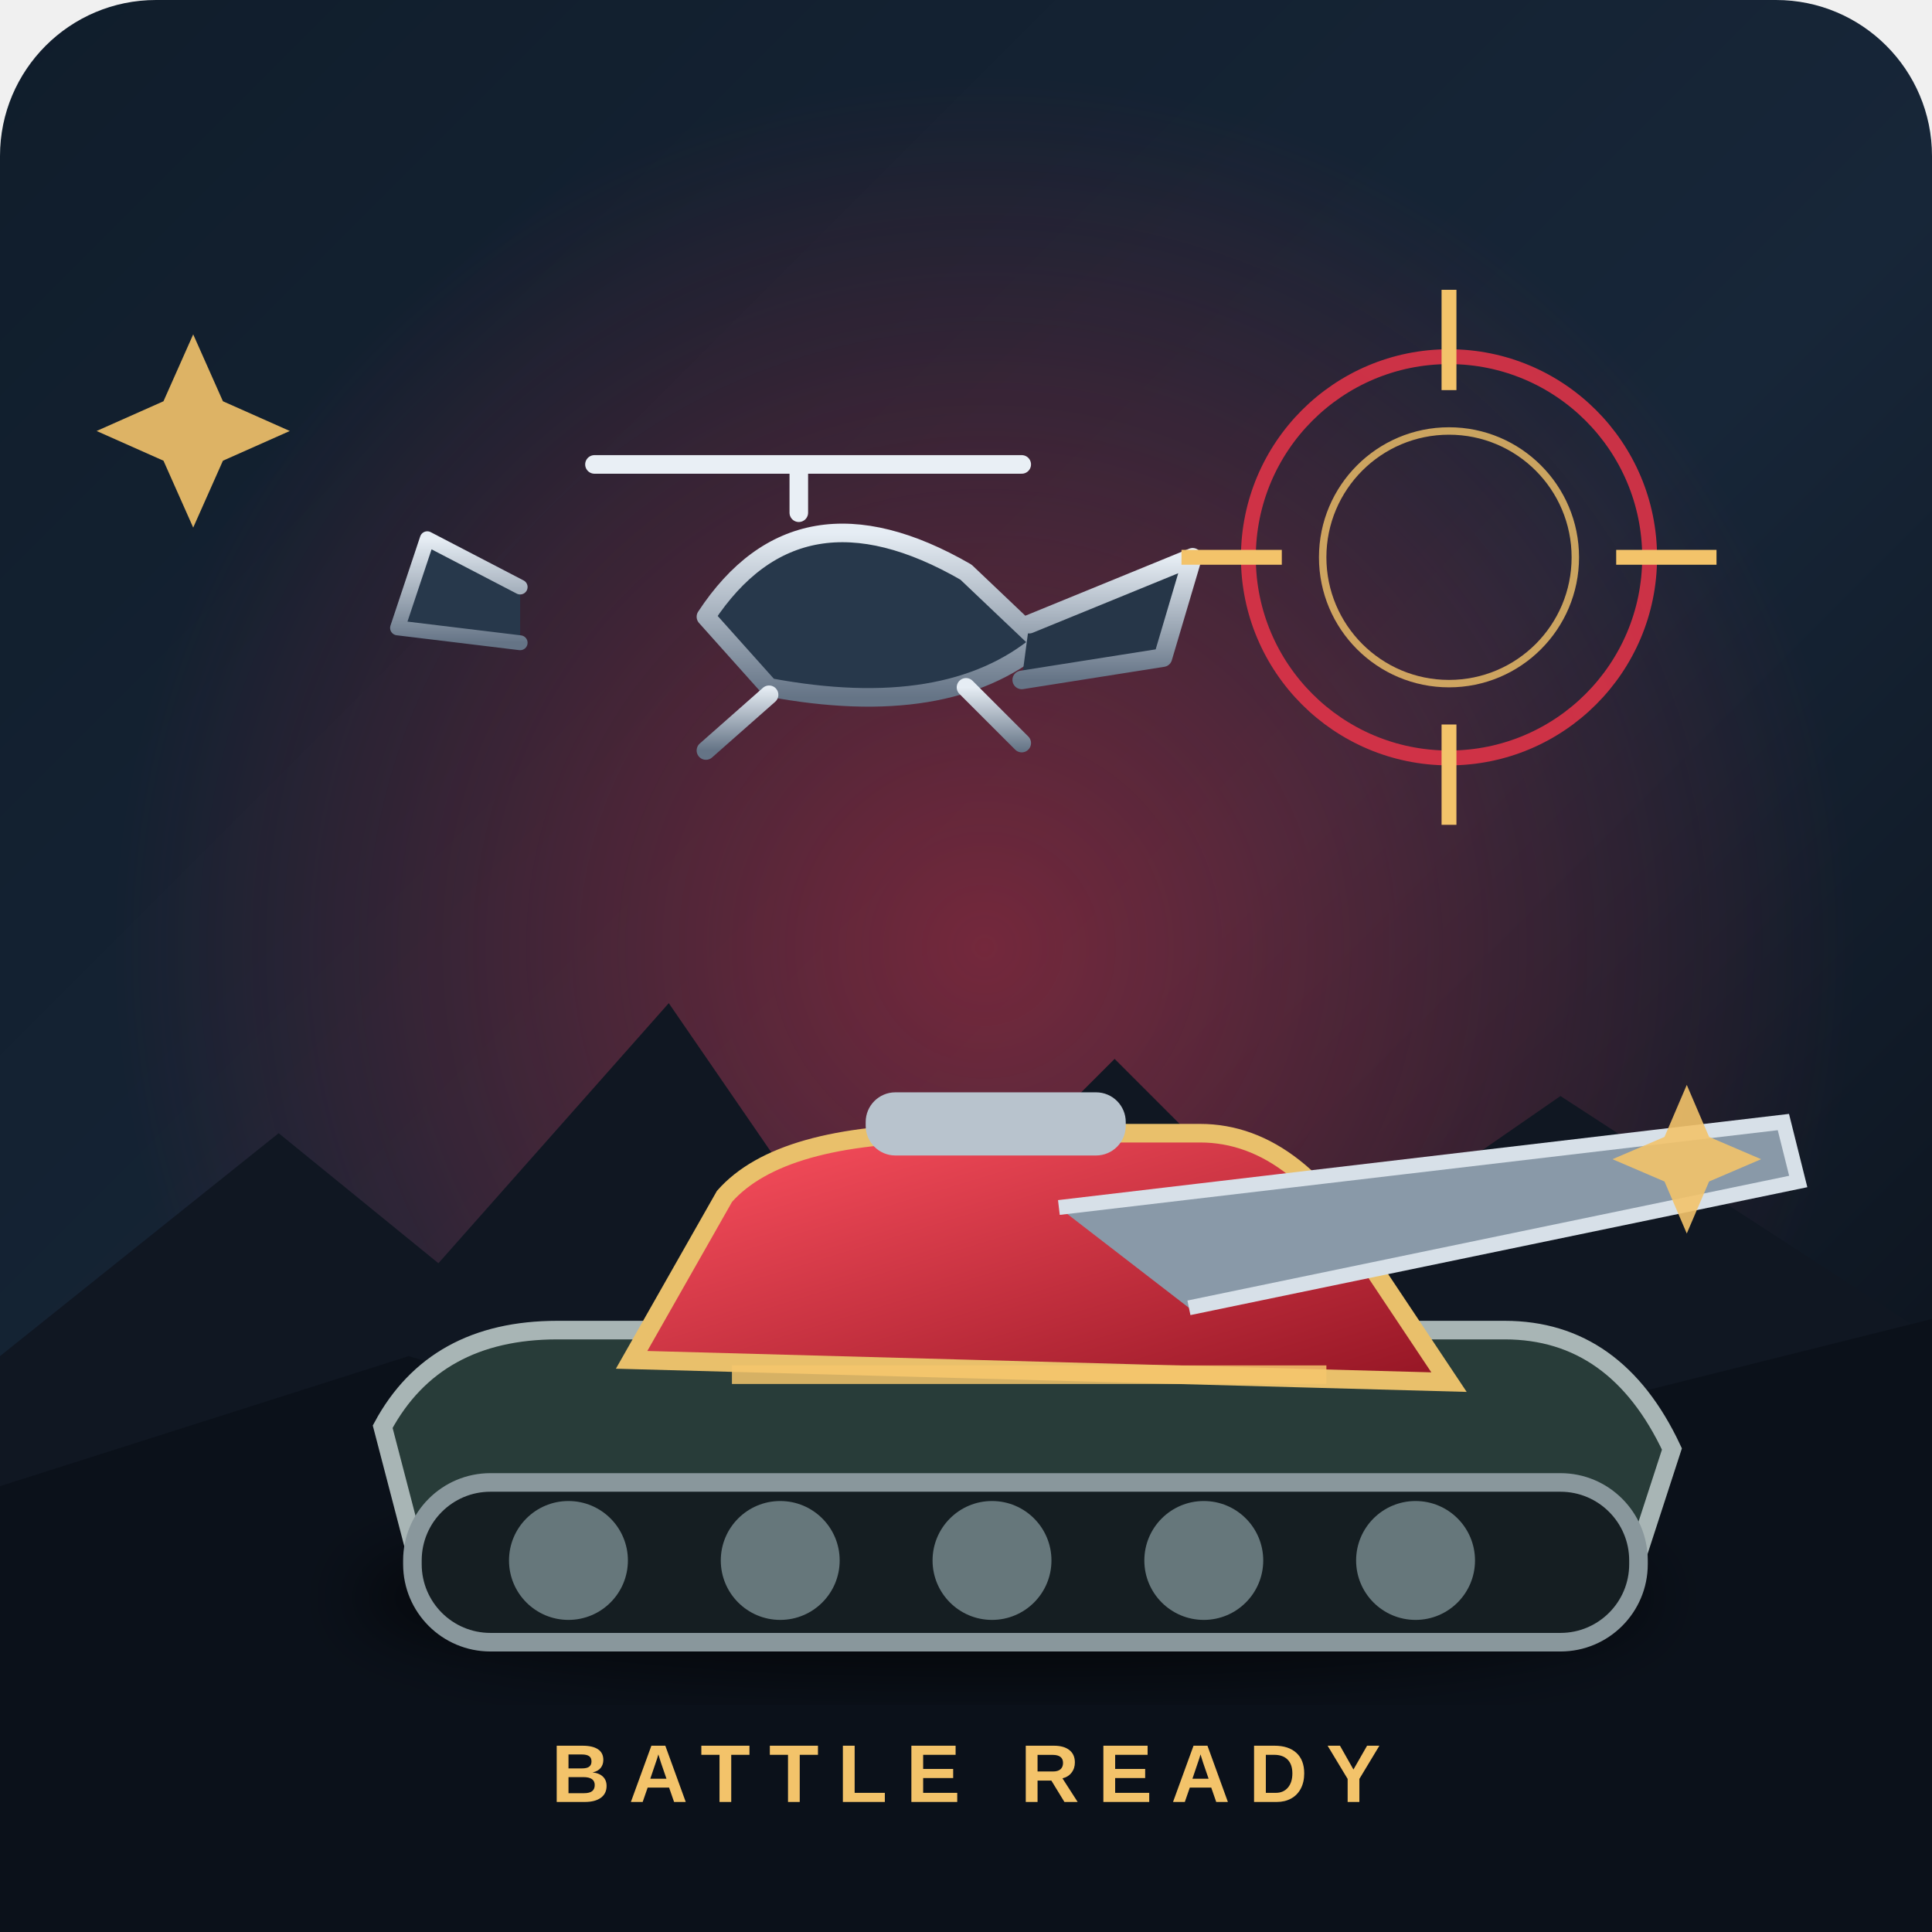
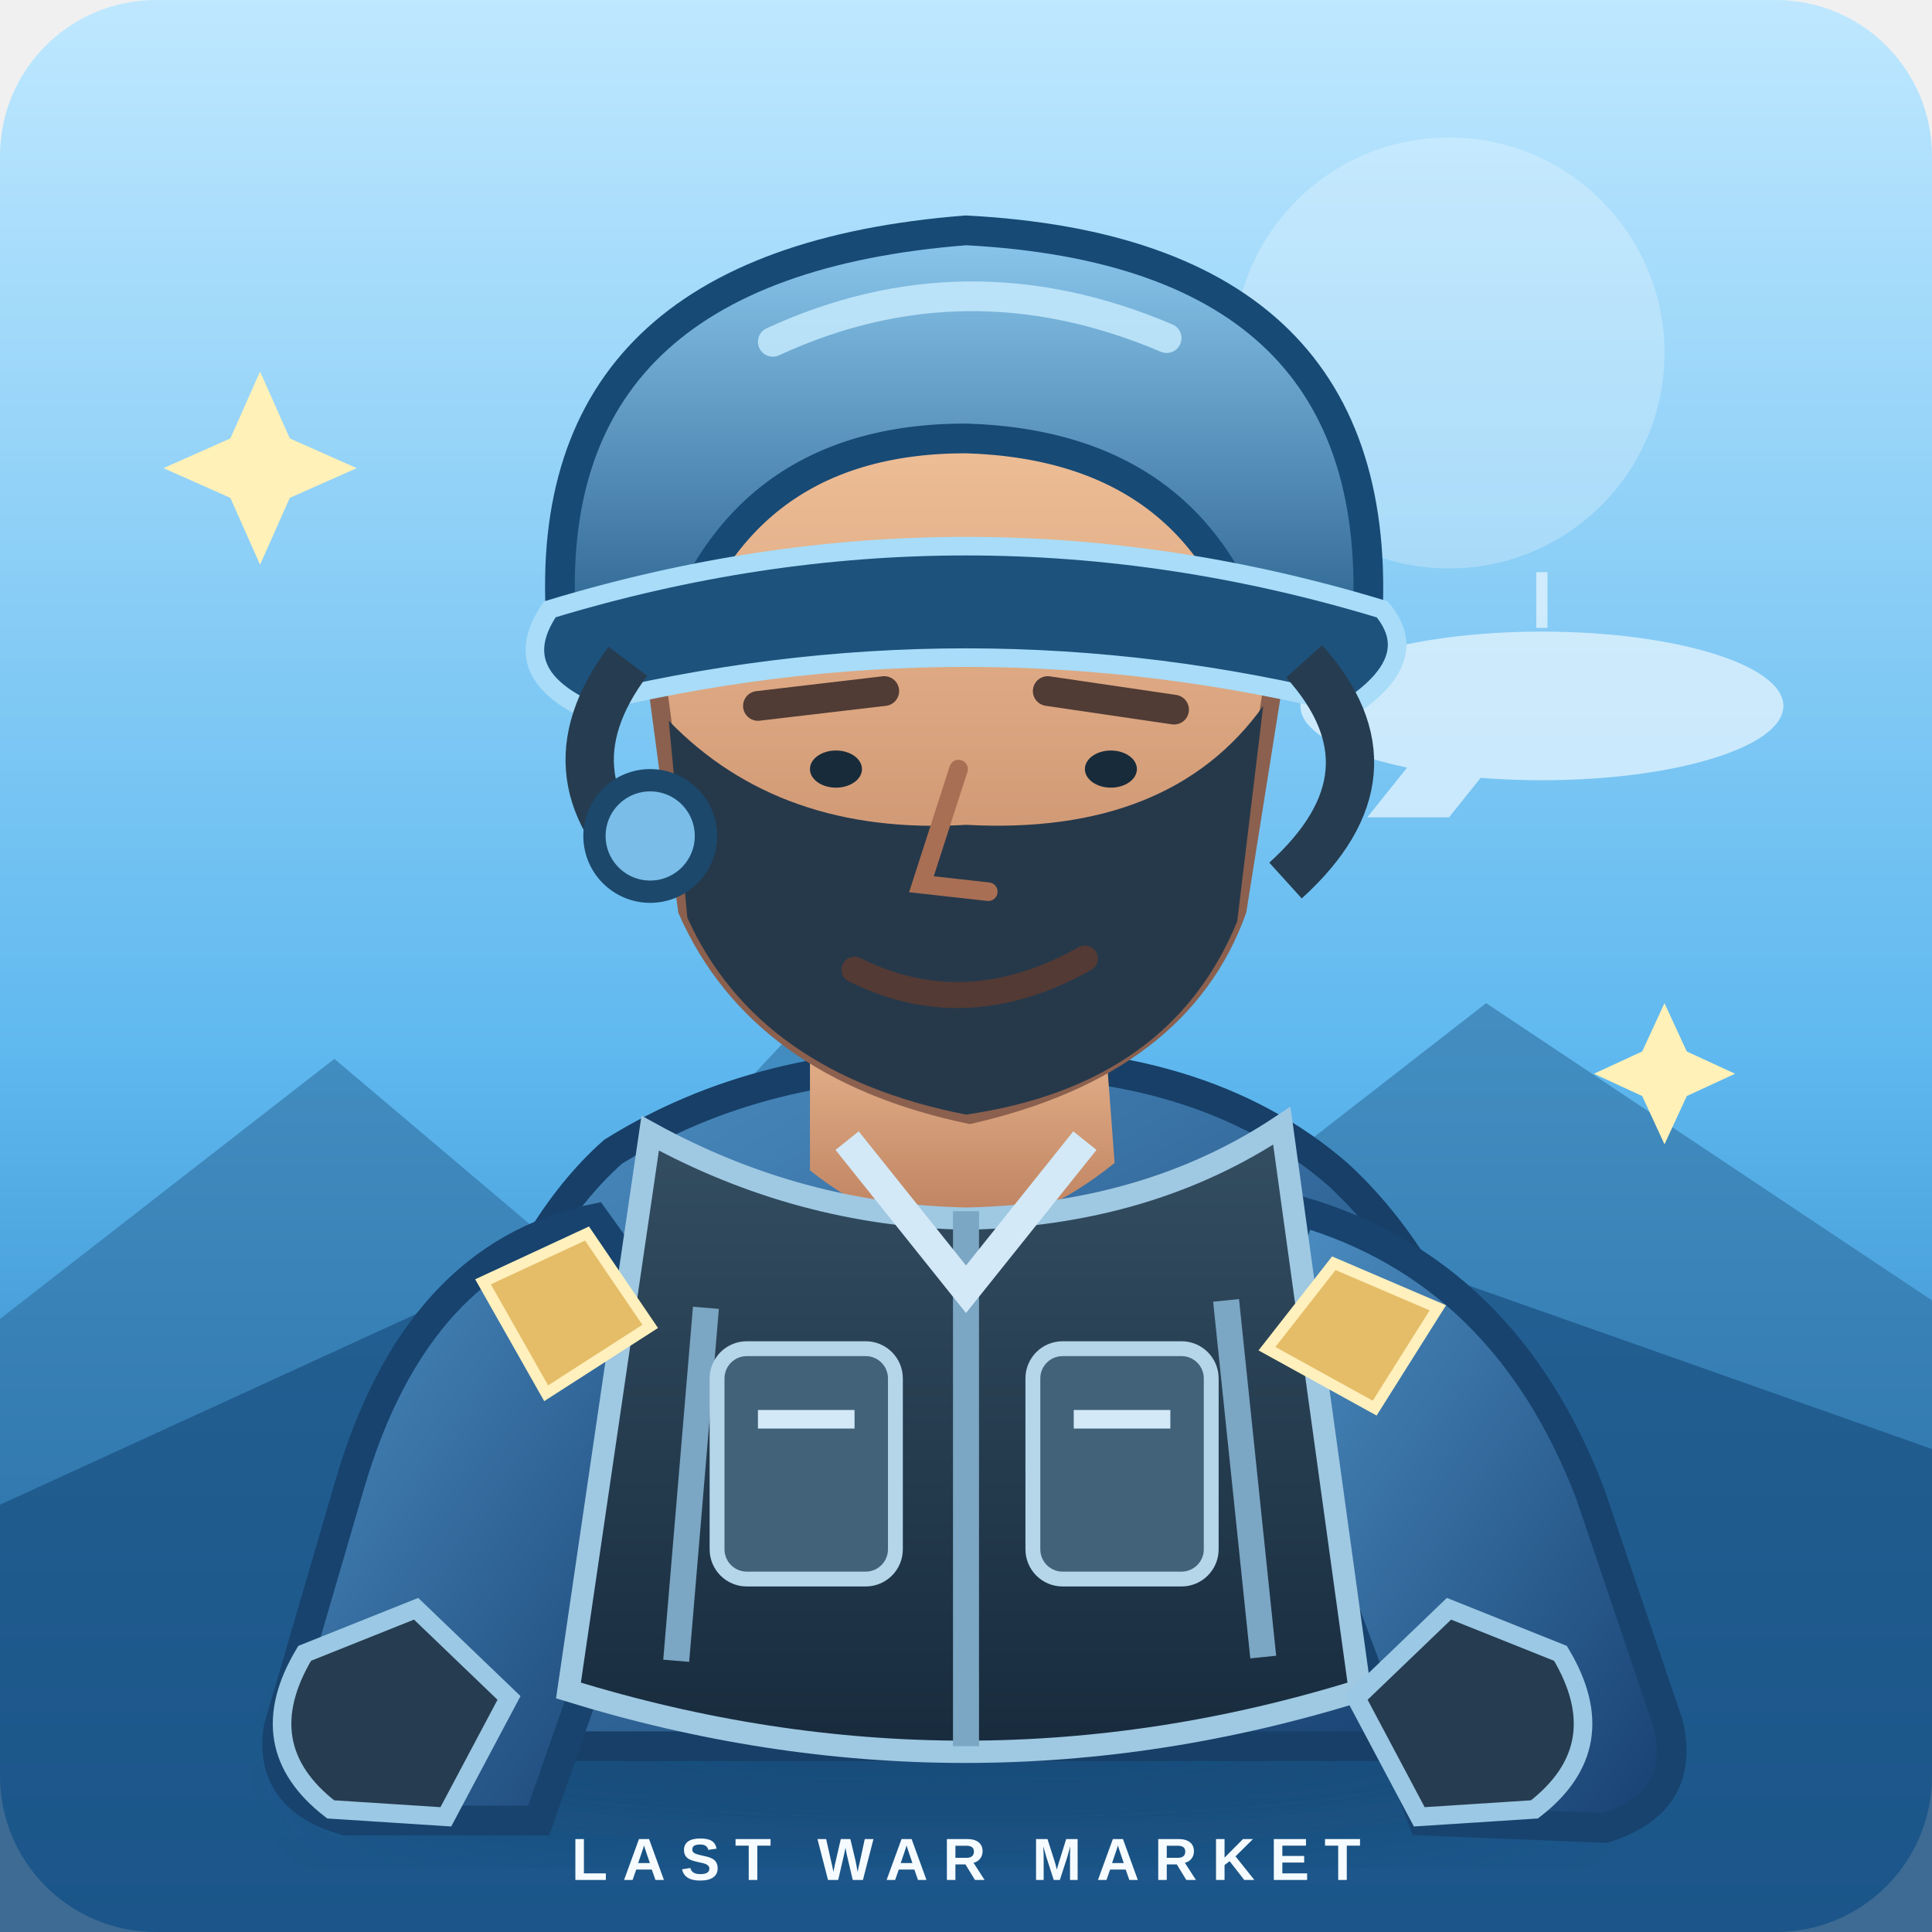
<svg xmlns="http://www.w3.org/2000/svg" viewBox="0 0 520 520">
  <defs>
-     <linearGradient id="bg" x1="0" y1="0" x2="1" y2="1">
-       <stop stop-color="#101d2b" />
-       <stop offset=".55" stop-color="#172638" />
-       <stop offset="1" stop-color="#090d14" />
+     <linearGradient id="sky" x2="0" y2="1">
+       <stop stop-color="#bfe8ff" />
+       <stop offset=".55" stop-color="#5eb8ef" />
+       <stop offset="1" stop-color="#1766a8" />
    </linearGradient>
-     <linearGradient id="red" x1="0" y1="0" x2="1" y2="1">
-       <stop stop-color="#ff5260" />
-       <stop offset="1" stop-color="#941524" />
+     <linearGradient id="uniform" x2="1" y2="1">
+       <stop stop-color="#4e91c5" />
+       <stop offset="1" stop-color="#173f70" />
    </linearGradient>
-     <linearGradient id="steel" x1="0" y1="0" x2="0" y2="1">
-       <stop stop-color="#e6edf4" />
-       <stop offset="1" stop-color="#657486" />
+     <linearGradient id="vest" x2="0" y2="1">
+       <stop stop-color="#344e62" />
+       <stop offset="1" stop-color="#172b3d" />
    </linearGradient>
-     <radialGradient id="glow">
-       <stop stop-color="#e72c42" stop-opacity=".45" />
-       <stop offset="1" stop-color="#e72c42" stop-opacity="0" />
-     </radialGradient>
+     <linearGradient id="skin" x2="0" y2="1">
+       <stop stop-color="#f4c69e" />
+       <stop offset="1" stop-color="#bd805e" />
+     </linearGradient>
+     <linearGradient id="helmet" x2="0" y2="1">
+       <stop stop-color="#8bc7ed" />
+       <stop offset="1" stop-color="#245b88" />
+     </linearGradient>
    <filter id="shadow">
-       <feGaussianBlur stdDeviation="9" />
+       <feGaussianBlur stdDeviation="12" />
    </filter>
  </defs>
-   <rect width="520" height="520" rx="42" fill="url(#bg)" />
-   <circle cx="265" cy="255" r="235" fill="url(#glow)" />
-   <path d="M38 390 L482 390" stroke="#e52c40" stroke-width="5" opacity=".8" />
-   <path d="M50 420 L470 420" stroke="#8293a5" stroke-width="2" opacity=".35" />
-   <path d="M0 365 L75 305 118 340 180 270 235 350 300 285 355 340 420 295 520 360V450H0Z" fill="#101722" />
-   <path d="M0 400 L110 365 195 390 295 350 400 385 520 355V520H0Z" fill="#0b111a" />
-   <g transform="translate(95 118)" fill="none" stroke="url(#steel)" stroke-linecap="round" stroke-linejoin="round">
-     <path d="M30 40 H220" stroke-width="7" />
-     <path d="M120 40 L120 20" stroke-width="6" />
-     <path d="M95 48 Q120 10 165 36 L185 55 Q160 76 112 67Z" fill="#27384b" stroke-width="5" />
-     <path d="M182 50 L226 32 L218 59 L180 65" fill="#263648" stroke-width="5" />
-     <path d="M112 69 L95 84 M165 67 L180 82" stroke-width="5" />
-     <path d="M45 40 L20 27 L12 51 L45 55" fill="#27384b" stroke-width="4" />
-     <path d="M120 20 L120 7 M65 7 H180" stroke="#e9eff5" stroke-width="5" />
+   <rect width="520" height="520" rx="42" fill="url(#sky)" />
+   <circle cx="390" cy="95" r="58" fill="#fff" opacity=".25" />
+   <path d="M0 355 L90 285 155 340 235 255 310 340 400 270 520 350V520H0Z" fill="#2a6899" opacity=".55" />
+   <path d="M0 405 L120 350 230 390 350 330 520 390V520H0Z" fill="#174b7c" opacity=".65" />
+   <g opacity=".72" fill="#eaf7ff">
+     <ellipse cx="415" cy="190" rx="65" ry="20" />
+     <path d="M380 205l-12 15h22l12-15" />
+     <path d="M415 169v-15" stroke="#eaf7ff" stroke-width="3" />
  </g>
-   <circle cx="390" cy="150" r="54" fill="none" stroke="#e93449" stroke-width="4" opacity=".85" />
-   <circle cx="390" cy="150" r="34" fill="none" stroke="#f3c36a" stroke-width="2" opacity=".8" />
-   <path d="M390 78 V105 M390 195 V222 M318 150 H345 M435 150 H462" stroke="#f3c36a" stroke-width="4" />
-   <g transform="translate(65 260)">
-     <ellipse cx="205" cy="170" rx="175" ry="24" fill="#000" opacity=".55" filter="url(#shadow)" />
-     <path d="M38 124 Q52 98 85 98 H340 Q370 98 385 130 L372 170 H50Z" fill="#283c39" stroke="#a8b5b5" stroke-width="5" />
-     <rect x="46" y="139" width="330" height="43" rx="21" fill="#151e22" stroke="#89979c" stroke-width="5" />
-     <g fill="#66777b">
-       <circle cx="88" cy="160" r="16" />
-       <circle cx="145" cy="160" r="16" />
-       <circle cx="202" cy="160" r="16" />
-       <circle cx="259" cy="160" r="16" />
-       <circle cx="316" cy="160" r="16" />
-     </g>
-     <path d="M105 106 L130 62 Q145 45 190 45 H258 Q285 45 305 82 L325 112Z" fill="url(#red)" stroke="#e9c06b" stroke-width="5" />
-     <path d="M220 65 L415 42 L419 58 L255 92" fill="#8999a8" stroke="#d7e0e8" stroke-width="4" />
-     <rect x="168" y="34" width="70" height="17" rx="8" fill="#b8c3cd" />
-     <path d="M132 110 L292 110" stroke="#f4c66c" stroke-width="5" opacity=".85" />
-   </g>
-   <g fill="#f3c36a" opacity=".9">
-     <path d="M52 90 l8 18 18 8 -18 8 -8 18 -8 -18 -18 -8 18 -8Z" />
-     <path d="M454 292 l6 14 14 6 -14 6 -6 14 -6 -14 -14 -6 14 -6Z" />
-   </g>
-   <text x="260" y="485" text-anchor="middle" font-family="Arial,sans-serif" font-size="22" font-weight="700" letter-spacing="5" fill="#f3c36a">BATTLE READY</text>
+   <ellipse cx="255" cy="474" rx="165" ry="24" fill="#08375d" opacity=".35" filter="url(#shadow)" />
+   <path d="M112 470 Q120 350 165 310 Q205 285 260 286 Q323 284 360 316 Q408 360 414 470Z" fill="url(#uniform)" stroke="#173f68" stroke-width="8" />
+   <path d="M160 328 Q112 338 94 400 L75 465 Q72 484 93 490 L145 490 188 367Z" fill="url(#uniform)" stroke="#17436e" stroke-width="8" />
+   <path d="M350 326 Q405 342 428 402 L449 464 Q454 485 432 492 L383 490 337 367Z" fill="url(#uniform)" stroke="#17436e" stroke-width="8" />
+   <path d="M218 264 L218 315 Q258 347 300 313 L296 260Z" fill="url(#skin)" />
+   <path d="M173 155 Q180 94 260 94 Q340 94 347 157 L333 245 Q318 287 261 300 Q204 288 185 245Z" fill="url(#skin)" stroke="#8b604e" stroke-width="5" />
+   <path d="M180 194 Q210 225 260 222 Q315 225 340 190 L333 248 Q315 292 260 300 Q204 289 185 247Z" fill="#26394b" />
+   <path d="M204 190l34 -4 M282 186l34 5" stroke="#503b35" stroke-width="8" stroke-linecap="round" />
+   <ellipse cx="225" cy="207" rx="7" ry="5" fill="#182b3a" />
+   <ellipse cx="299" cy="207" rx="7" ry="5" fill="#182b3a" />
+   <path d="M258 207l-10 31 18 2" fill="none" stroke="#a96f54" stroke-width="5" stroke-linecap="round" />
+   <path d="M230 261 Q260 276 292 258" fill="none" stroke="#533a34" stroke-width="7" stroke-linecap="round" />
+   <path d="M151 167 Q145 71 260 62 Q374 68 368 168 L340 181 Q325 120 260 118 Q196 118 179 181Z" fill="url(#helmet)" stroke="#174a75" stroke-width="8" />
+   <path d="M148 164 Q260 130 372 164 Q383 177 364 190 Q260 164 156 190 Q137 180 148 164Z" fill="#1d527d" stroke="#a8dcf8" stroke-width="5" />
+   <path d="M208 92 Q260 68 314 91" fill="none" stroke="#c9edff" stroke-width="8" stroke-linecap="round" opacity=".8" />
+   <path d="M169 178 Q145 210 177 237 M351 178 Q378 208 346 237" fill="none" stroke="#263c50" stroke-width="13" />
+   <circle cx="175" cy="225" r="15" fill="#79bde8" stroke="#1c486c" stroke-width="6" />
+   <path d="M175 305 Q215 327 260 328 Q309 327 345 303 L366 455 Q260 488 153 455Z" fill="url(#vest)" stroke="#9fc8e2" stroke-width="6" />
+   <path d="M260 326v144 M190 352l-8 95 M330 350l10 96" stroke="#7ba6c4" stroke-width="7" />
+   <rect x="193" y="363" width="48" height="62" rx="8" fill="#42627a" stroke="#b5d5e9" stroke-width="4" />
+   <rect x="278" y="363" width="48" height="62" rx="8" fill="#42627a" stroke="#b5d5e9" stroke-width="4" />
+   <path d="M204 382h26 M289 382h26" stroke="#d3e9f8" stroke-width="5" />
+   <path d="M228 307l32 40 32-40" fill="none" stroke="#d3e9f8" stroke-width="8" />
+   <path d="M130 345l28 -13 17 25 -28 18Z" fill="#e5bd68" stroke="#fff0bd" stroke-width="3" />
+   <path d="M359 340l28 12 -17 27 -29 -16Z" fill="#e5bd68" stroke="#fff0bd" stroke-width="3" />
+   <path d="M82 445q-15 25 7 42l31 2 17-32-25-24Z M420 445q15 25-7 42l-31 2-17-32 25-24Z" fill="#263c50" stroke="#9bc8e4" stroke-width="5" />
+   <path d="M70 100l8 18 18 8-18 8-8 18-8-18-18-8 18-8Z" fill="#fff1b8" />
+   <path d="M448 270l6 13 13 6-13 6-6 13-6-13-13-6 13-6Z" fill="#fff1b8" />
+   <text x="260" y="506" text-anchor="middle" font-family="Arial,sans-serif" font-size="16" font-weight="700" letter-spacing="4" fill="#f5fbff">LAST WAR MARKET</text>
</svg>
